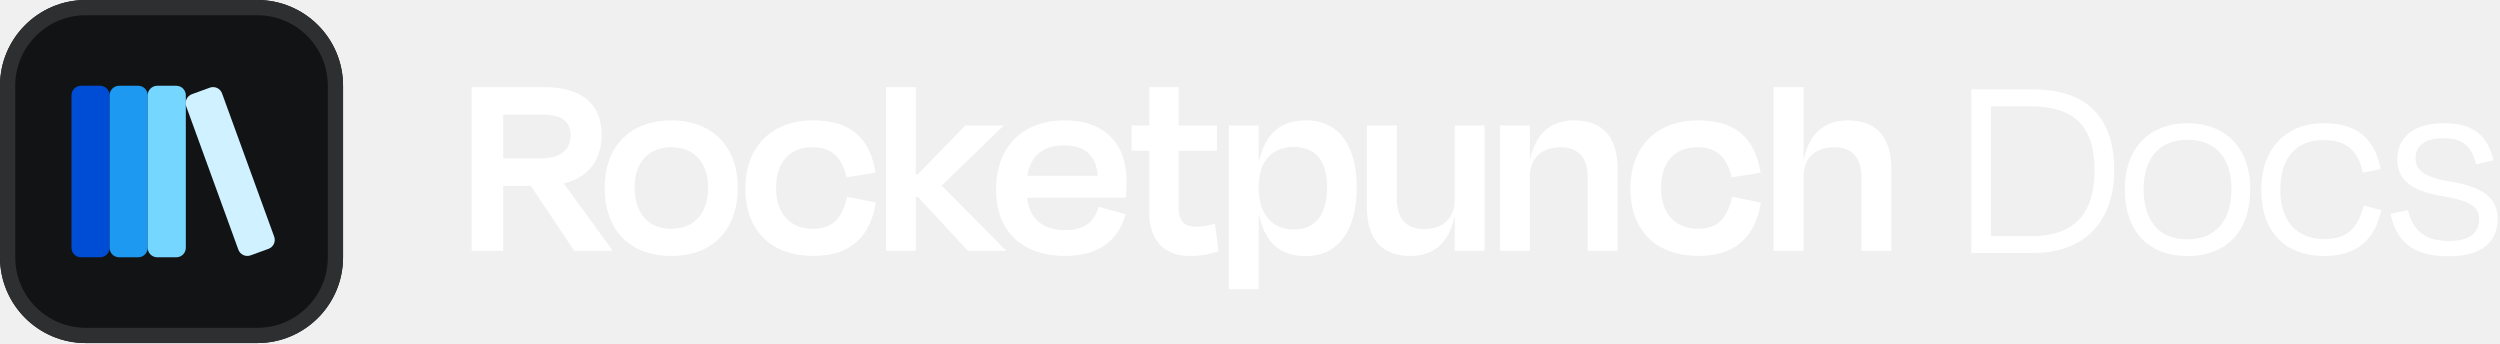
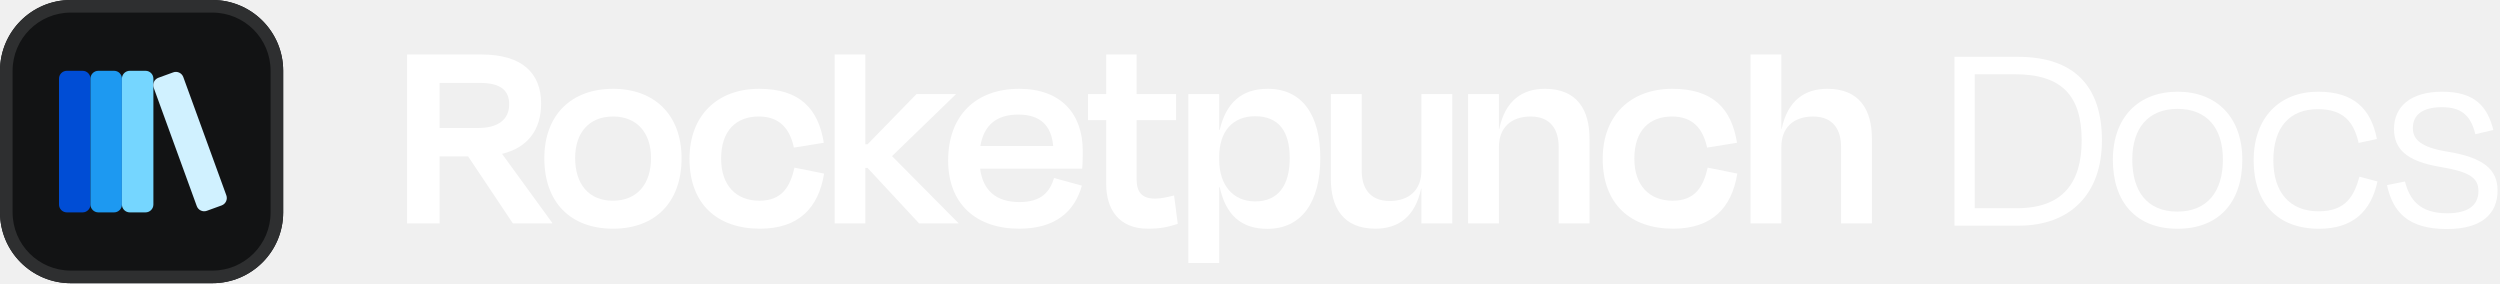
- <svg xmlns="http://www.w3.org/2000/svg" width="583" height="80" viewBox="0 0 583 80" fill="none">
-   <path d="M571.002 59.763C562.162 59.763 558.791 55.883 557.455 49.841L561.526 49.015C562.543 53.085 564.833 56.201 571.066 56.201C575.772 56.201 578.125 54.421 578.125 51.177C578.125 48.061 575.899 46.789 569.412 45.707C561.907 44.435 559.045 41.701 559.045 37.121C559.045 32.161 562.734 28.726 569.921 28.726C577.362 28.726 580.161 32.097 581.496 37.376L577.426 38.33C576.345 33.814 573.991 32.224 569.857 32.224C565.533 32.224 563.307 33.941 563.307 36.931C563.307 39.538 565.151 41.319 571.129 42.273C579.27 43.609 582.45 46.28 582.45 51.05C582.45 56.201 579.016 59.763 571.002 59.763Z" fill="white" />
-   <path d="M551.048 40.301C549.967 35.531 547.614 32.669 541.826 32.669C535.593 32.669 531.777 36.613 531.777 44.245C531.777 51.368 535.403 55.756 542.017 55.756C548.186 55.756 550.031 52.258 551.239 47.933L555.309 49.015C553.847 55.756 549.776 59.699 542.081 59.699C532.795 59.699 527.325 53.975 527.325 44.245C527.325 34.514 533.24 28.726 541.89 28.726C549.967 28.726 553.847 32.606 555.182 39.411L551.048 40.301Z" fill="white" />
-   <path d="M510.136 59.699C500.787 59.699 495.508 53.721 495.508 44.117C495.508 34.45 501.359 28.726 510.136 28.726C518.913 28.726 524.764 34.45 524.764 44.117C524.764 53.721 519.422 59.699 510.136 59.699ZM510.136 32.606C503.522 32.606 499.896 36.931 499.896 44.054C499.896 51.177 503.204 55.82 510.072 55.82C516.941 55.82 520.376 51.177 520.376 44.054C520.376 36.931 516.75 32.606 510.136 32.606Z" fill="white" />
-   <path d="M473.384 24.783H464.289V55.057H473.829C484.323 55.057 488.457 49.142 488.457 39.729C488.457 29.553 483.878 24.783 473.384 24.783ZM459.71 59V20.84H474.02C486.804 20.84 493.037 27.518 493.037 39.729C493.037 51.813 485.913 59 474.211 59H459.71Z" fill="white" />
-   <path fill-rule="evenodd" clip-rule="evenodd" d="M304.508 28.07C312.319 28.07 316.386 34.016 316.386 43.735C316.386 53.709 312.125 59.719 304.443 59.72C298.375 59.72 295.018 56.459 293.662 50.321H293.533V67.438H286.561V29.264H293.533V37.341H293.662C295.082 31.267 298.569 28.07 304.508 28.07ZM301.667 34.272C296.632 34.272 293.533 37.597 293.533 43.543V44.055C293.534 49.809 296.632 53.517 301.667 53.518C306.896 53.518 309.479 49.873 309.479 43.735C309.479 37.725 307.025 34.272 301.667 34.272Z" fill="white" />
-   <path fill-rule="evenodd" clip-rule="evenodd" d="M156.558 28.07C165.844 28.07 172.035 33.882 172.035 43.782C172.035 53.617 166.167 59.684 156.558 59.684C146.821 59.684 141.018 53.617 141.018 43.782C141.018 33.882 147.208 28.07 156.558 28.07ZM156.558 34.329C151.142 34.329 147.982 37.969 147.982 43.717C147.982 49.529 151.013 53.361 156.494 53.361C162.04 53.361 165.135 49.529 165.135 43.717C165.135 37.969 161.911 34.329 156.558 34.329Z" fill="white" />
-   <path d="M189.555 28.07C198.72 28.07 202.945 32.541 204.18 40.268L197.42 41.354C196.51 37.139 194.235 34.329 189.49 34.329C184.485 34.329 180.975 37.395 180.975 43.845C180.975 49.976 184.42 53.361 189.62 53.361C194.755 53.361 196.575 50.168 197.55 45.889L204.246 47.23C203.011 54.894 198.59 59.684 189.75 59.684C180.13 59.684 173.825 54.128 173.825 43.909C173.825 33.946 180.26 28.07 189.555 28.07Z" fill="white" />
-   <path fill-rule="evenodd" clip-rule="evenodd" d="M248.327 28.07C257.888 28.07 262.702 33.83 262.702 42.085C262.702 43.301 262.702 44.517 262.568 46.117H239.502C240.17 51.172 243.246 53.668 248.394 53.668C253.408 53.668 255.281 51.301 256.217 48.229L262.501 49.957C260.897 55.716 256.618 59.684 248.327 59.684C238.699 59.684 232.281 54.18 232.281 44.261C232.281 34.086 238.566 28.07 248.327 28.07ZM248.126 33.893C243.379 33.893 240.371 36.134 239.569 40.997H256.016C255.615 36.325 253.074 33.893 248.126 33.893Z" fill="white" />
-   <path d="M274.869 29.265H283.79V35.157H274.869V48.418C274.869 51.396 276.025 52.885 279.041 52.885C280.581 52.885 281.994 52.497 283.341 52.173L284.175 58.583C281.993 59.295 280.389 59.684 277.436 59.684C270.826 59.684 268.002 55.281 268.002 49.583V35.157H263.895V29.265H268.002V20.316H274.869V29.265Z" fill="white" />
-   <path d="M325.745 46.583C325.745 50.225 327.359 53.421 332.072 53.421C336.526 53.421 339.238 50.864 339.238 46.583V29.263H346.211V58.492H339.238V50.609H339.173C337.817 57.064 333.944 59.684 328.844 59.684C321.548 59.684 318.772 54.891 318.772 48.436V29.263H325.745V46.583Z" fill="white" />
-   <path d="M395.941 28.07C405.106 28.07 409.331 32.541 410.566 40.268L403.806 41.354C402.896 37.139 400.621 34.329 395.876 34.329C390.871 34.329 387.361 37.395 387.361 43.845C387.361 49.976 390.806 53.361 396.006 53.361C401.141 53.361 402.961 50.168 403.936 45.889L410.632 47.23C409.397 54.894 404.976 59.684 396.136 59.684C386.516 59.684 380.211 54.128 380.211 43.909C380.211 33.946 386.646 28.07 395.941 28.07Z" fill="white" />
-   <path fill-rule="evenodd" clip-rule="evenodd" d="M126.822 20.316C135.91 20.316 140.293 24.451 140.293 31.386C140.293 37.494 137.135 41.376 131.463 42.776L142.807 58.364V58.491H133.913L123.793 43.348H117.348V58.491H110V20.316H126.822ZM117.348 36.922H126.113C130.561 36.922 133.074 35.013 133.074 31.577C133.074 28.523 131.27 26.742 126.5 26.742H117.348V36.922Z" fill="white" />
-   <path d="M213.56 40.605H214.073L225.123 29.263H234.07L219.595 43.281L234.667 58.491H225.719L214.073 45.957H213.56V58.491H206.632V20.316H213.56V40.605Z" fill="white" />
-   <path d="M367.156 28.07C374.452 28.07 377.228 32.863 377.228 39.318V58.491H370.255V41.171C370.255 37.529 368.641 34.333 363.928 34.333C359.474 34.333 356.762 36.889 356.762 41.171V58.491H349.789V29.262H356.762V37.145H356.827C358.183 30.69 362.056 28.07 367.156 28.07Z" fill="white" />
-   <path d="M420.587 37.145H420.651C422.007 30.69 425.881 28.07 430.981 28.07C438.276 28.07 441.053 32.863 441.053 39.318V58.491H434.08V41.171C434.08 37.529 432.466 34.333 427.753 34.333C423.298 34.333 420.587 36.889 420.587 41.171V58.491H413.614V20.314H420.587V37.145Z" fill="white" />
-   <g clip-path="url(#clip0_978_191)">
-     <path d="M0 20C0 8.954 8.954 0 20 0H60C71.046 0 80 8.954 80 20V60C80 71.046 71.046 80 60 80H20C8.954 80 0 71.046 0 60V20Z" fill="#121314" />
-     <path d="M60 76.445V80H20V76.445H60ZM76.445 60V20C76.445 10.918 69.082 3.555 60 3.555H20C10.918 3.555 3.555 10.918 3.555 20V60C3.555 69.082 10.918 76.445 20 76.445V80C8.954 80 0 71.046 0 60V20C0 8.954 8.954 0 20 0H60C71.046 0 80 8.954 80 20V60C80 71.046 71.046 80 60 80V76.445C69.082 76.445 76.445 69.082 76.445 60Z" fill="#2E2F30" />
-     <path d="M16.667 22.222C16.667 20.995 17.662 20 18.889 20H23.333C24.561 20 25.556 20.995 25.556 22.222V57.778C25.556 59.005 24.561 60 23.333 60H18.889C17.662 60 16.667 59.005 16.667 57.778V22.222Z" fill="#004DD5" />
-     <path d="M25.556 22.222C25.556 20.995 26.551 20 27.778 20H32.222C33.45 20 34.445 20.995 34.445 22.222V57.778C34.445 59.005 33.45 60 32.222 60H27.778C26.551 60 25.556 59.005 25.556 57.778V22.222Z" fill="#1D99F1" />
-     <path d="M34.444 22.222C34.444 20.995 35.439 20 36.667 20H41.111C42.338 20 43.333 20.995 43.333 22.222V57.778C43.333 59.005 42.338 60 41.111 60H36.667C35.439 60 34.444 59.005 34.444 57.778V22.222Z" fill="#75D6FF" />
-     <path d="M43.426 24.812C43.007 23.659 43.601 22.383 44.755 21.964L48.931 20.444C50.084 20.024 51.36 20.618 51.779 21.772L63.94 55.183C64.36 56.336 63.765 57.611 62.612 58.031L58.435 59.551C57.282 59.971 56.007 59.376 55.587 58.223L43.426 24.812Z" fill="#D0F1FF" />
+ <svg xmlns="http://www.w3.org/2000/svg" width="565" height="64" viewBox="0 0 565 64" fill="none">
+   <path d="M553.002 51.763C544.162 51.763 540.791 47.883 539.455 41.841L543.526 41.015C544.543 45.085 546.833 48.201 553.066 48.201C557.772 48.201 560.125 46.421 560.125 43.177C560.125 40.061 557.899 38.789 551.412 37.707C543.907 36.435 541.045 33.701 541.045 29.121C541.045 24.161 544.734 20.726 551.921 20.726C559.362 20.726 562.161 24.097 563.496 29.376L559.426 30.33C558.345 25.814 555.991 24.224 551.857 24.224C547.533 24.224 545.307 25.941 545.307 28.931C545.307 31.538 547.151 33.319 553.129 34.273C561.27 35.609 564.45 38.28 564.45 43.05C564.45 48.201 561.016 51.763 553.002 51.763Z" fill="white" />
+   <path d="M533.048 32.301C531.967 27.531 529.614 24.669 523.826 24.669C517.593 24.669 513.777 28.613 513.777 36.245C513.777 43.368 517.403 47.756 524.017 47.756C530.186 47.756 532.031 44.258 533.239 39.933L537.309 41.015C535.847 47.756 531.776 51.699 524.081 51.699C514.795 51.699 509.325 45.975 509.325 36.245C509.325 26.514 515.24 20.726 523.89 20.726C531.967 20.726 535.847 24.606 537.182 31.411L533.048 32.301Z" fill="white" />
+   <path d="M492.136 51.699C482.787 51.699 477.508 45.721 477.508 36.117C477.508 26.45 483.359 20.726 492.136 20.726C500.913 20.726 506.764 26.45 506.764 36.117C506.764 45.721 501.422 51.699 492.136 51.699ZM492.136 24.606C485.522 24.606 481.896 28.931 481.896 36.054C481.896 43.177 485.204 47.82 492.072 47.82C498.941 47.82 502.376 43.177 502.376 36.054C502.376 28.931 498.75 24.606 492.136 24.606Z" fill="white" />
+   <path d="M455.384 16.783H446.289V47.057H455.829C466.323 47.057 470.457 41.142 470.457 31.729C470.457 21.553 465.878 16.783 455.384 16.783ZM441.71 51V12.84H456.02C468.804 12.84 475.037 19.518 475.037 31.729C475.037 43.813 467.913 51 456.211 51H441.71Z" fill="white" />
+   <path fill-rule="evenodd" clip-rule="evenodd" d="M286.508 20.07C294.319 20.07 298.386 26.016 298.386 35.735C298.386 45.709 294.125 51.719 286.443 51.72C280.375 51.72 277.018 48.459 275.662 42.321H275.533V59.438H268.561V21.264H275.533V29.341H275.662C277.082 23.267 280.569 20.07 286.508 20.07ZM283.667 26.272C278.632 26.272 275.533 29.597 275.533 35.543V36.055C275.534 41.809 278.632 45.517 283.667 45.518C288.896 45.518 291.479 41.873 291.479 35.735C291.479 29.725 289.025 26.272 283.667 26.272Z" fill="white" />
+   <path fill-rule="evenodd" clip-rule="evenodd" d="M138.558 20.07C147.844 20.07 154.035 25.882 154.035 35.782C154.035 45.617 148.167 51.684 138.558 51.684C128.821 51.684 123.018 45.617 123.018 35.782C123.018 25.882 129.208 20.07 138.558 20.07ZM138.558 26.329C133.142 26.329 129.982 29.97 129.982 35.717C129.982 41.529 133.013 45.361 138.494 45.361C144.04 45.361 147.135 41.529 147.135 35.717C147.135 29.969 143.911 26.329 138.558 26.329Z" fill="white" />
+   <path d="M171.555 20.07C180.72 20.07 184.945 24.541 186.18 32.268L179.42 33.354C178.51 29.139 176.235 26.329 171.49 26.329C166.485 26.329 162.975 29.395 162.975 35.845C162.975 41.976 166.42 45.361 171.62 45.361C176.755 45.361 178.575 42.168 179.55 37.889L186.246 39.23C185.011 46.894 180.59 51.684 171.75 51.684C162.13 51.684 155.825 46.128 155.825 35.909C155.825 25.946 162.26 20.07 171.555 20.07Z" fill="white" />
+   <path fill-rule="evenodd" clip-rule="evenodd" d="M230.327 20.07C239.888 20.07 244.702 25.83 244.702 34.085C244.702 35.301 244.702 36.517 244.568 38.117H221.502C222.17 43.172 225.246 45.668 230.394 45.668C235.408 45.668 237.281 43.301 238.217 40.229L244.501 41.957C242.897 47.716 238.618 51.684 230.327 51.684C220.699 51.684 214.281 46.18 214.281 36.261C214.281 26.086 220.566 20.07 230.327 20.07ZM230.126 25.893C225.379 25.893 222.371 28.134 221.569 32.997H238.016C237.615 28.326 235.074 25.893 230.126 25.893Z" fill="white" />
+   <path d="M256.869 21.265H265.79V27.157H256.869V40.418C256.869 43.396 258.025 44.885 261.041 44.885C262.581 44.885 263.994 44.497 265.341 44.173L266.175 50.583C263.993 51.295 262.389 51.684 259.436 51.684C252.826 51.684 250.002 47.281 250.002 41.583V27.157H245.895V21.265H250.002V12.316H256.869V21.265Z" fill="white" />
+   <path d="M307.745 38.583C307.745 42.225 309.359 45.421 314.072 45.421C318.526 45.421 321.238 42.864 321.238 38.583V21.263H328.211V50.492H321.238V42.609H321.173C319.817 49.064 315.944 51.684 310.844 51.684C303.548 51.684 300.772 46.891 300.772 40.436V21.263H307.745V38.583Z" fill="white" />
+   <path d="M377.941 20.07C387.106 20.07 391.331 24.541 392.566 32.268L385.806 33.354C384.896 29.139 382.621 26.329 377.876 26.329C372.871 26.329 369.361 29.395 369.361 35.845C369.361 41.976 372.806 45.361 378.006 45.361C383.141 45.361 384.961 42.168 385.936 37.889L392.632 39.23C391.397 46.894 386.976 51.684 378.136 51.684C368.516 51.684 362.211 46.128 362.211 35.909C362.211 25.946 368.646 20.07 377.941 20.07Z" fill="white" />
+   <path fill-rule="evenodd" clip-rule="evenodd" d="M108.822 12.316C117.91 12.316 122.293 16.451 122.293 23.386C122.293 29.494 119.135 33.376 113.463 34.776L124.807 50.364V50.491H115.913L105.793 35.348H99.348V50.491H92V12.316H108.822ZM99.348 28.922H108.113C112.561 28.922 115.074 27.013 115.074 23.577C115.074 20.523 113.27 18.742 108.5 18.742H99.348V28.922Z" fill="white" />
+   <path d="M195.56 32.605H196.073L207.123 21.263H216.07L201.595 35.281L216.667 50.491H207.719L196.073 37.957H195.56V50.491H188.632V12.316H195.56V32.605Z" fill="white" />
+   <path d="M349.156 20.07C356.452 20.07 359.228 24.863 359.228 31.318V50.491H352.255V33.171C352.255 29.529 350.641 26.333 345.928 26.333C341.474 26.333 338.762 28.89 338.762 33.171V50.491H331.789V21.262H338.762V29.145H338.827C340.183 22.69 344.056 20.07 349.156 20.07Z" fill="white" />
+   <path d="M402.587 29.145H402.651C404.007 22.69 407.881 20.07 412.981 20.07C420.276 20.07 423.053 24.863 423.053 31.318V50.491H416.08V33.171C416.08 29.529 414.466 26.333 409.753 26.333C405.298 26.333 402.587 28.89 402.587 33.171V50.491H395.614V12.315H402.587V29.145Z" fill="white" />
+   <g clip-path="url(#clip0_978_192)">
+     <path d="M0 16C0 7.163 7.163 0 16 0H48C56.837 0 64 7.163 64 16V48C64 56.837 56.837 64 48 64H16C7.163 64 0 56.837 0 48V16Z" fill="#121314" />
+     <path d="M48 61.156V64H16V61.156H48ZM61.156 48V16C61.156 8.734 55.266 2.844 48 2.844H16C8.734 2.844 2.844 8.734 2.844 16V48C2.844 55.266 8.734 61.156 16 61.156V64C7.163 64 0 56.837 0 48V16C0 7.163 7.163 0 16 0H48C56.837 0 64 7.163 64 16V48C64 56.837 56.837 64 48 64V61.156C55.266 61.156 61.156 55.266 61.156 48Z" fill="#2E2F30" />
+     <path d="M13.334 17.778C13.334 16.796 14.129 16 15.111 16H18.667C19.649 16 20.445 16.796 20.445 17.778V46.222C20.445 47.204 19.649 48 18.667 48H15.111C14.129 48 13.334 47.204 13.334 46.222V17.778Z" fill="#004DD5" />
+     <path d="M20.445 17.778C20.445 16.796 21.241 16 22.222 16H25.778C26.76 16 27.556 16.796 27.556 17.778V46.222C27.556 47.204 26.76 48 25.778 48H22.222C21.241 48 20.445 47.204 20.445 46.222V17.778Z" fill="#1D99F1" />
+     <path d="M27.555 17.778C27.555 16.796 28.351 16 29.333 16H32.889C33.871 16 34.666 16.796 34.666 17.778V46.222C34.666 47.204 33.871 48 32.889 48H29.333C28.351 48 27.555 47.204 27.555 46.222V17.778Z" fill="#75D6FF" />
+     <path d="M34.741 19.849C34.406 18.927 34.881 17.907 35.804 17.571L39.145 16.355C40.068 16.019 41.088 16.494 41.424 17.417L51.152 44.146C51.488 45.069 51.012 46.089 50.09 46.425L46.748 47.641C45.826 47.977 44.806 47.501 44.47 46.578L34.741 19.849Z" fill="#D0F1FF" />
  </g>
  <defs>
-     <clipPath id="clip0_978_191">
-       <rect width="80" height="80" fill="white" />
+     <clipPath id="clip0_978_192">
+       <rect width="64" height="64" fill="white" />
    </clipPath>
  </defs>
</svg>
